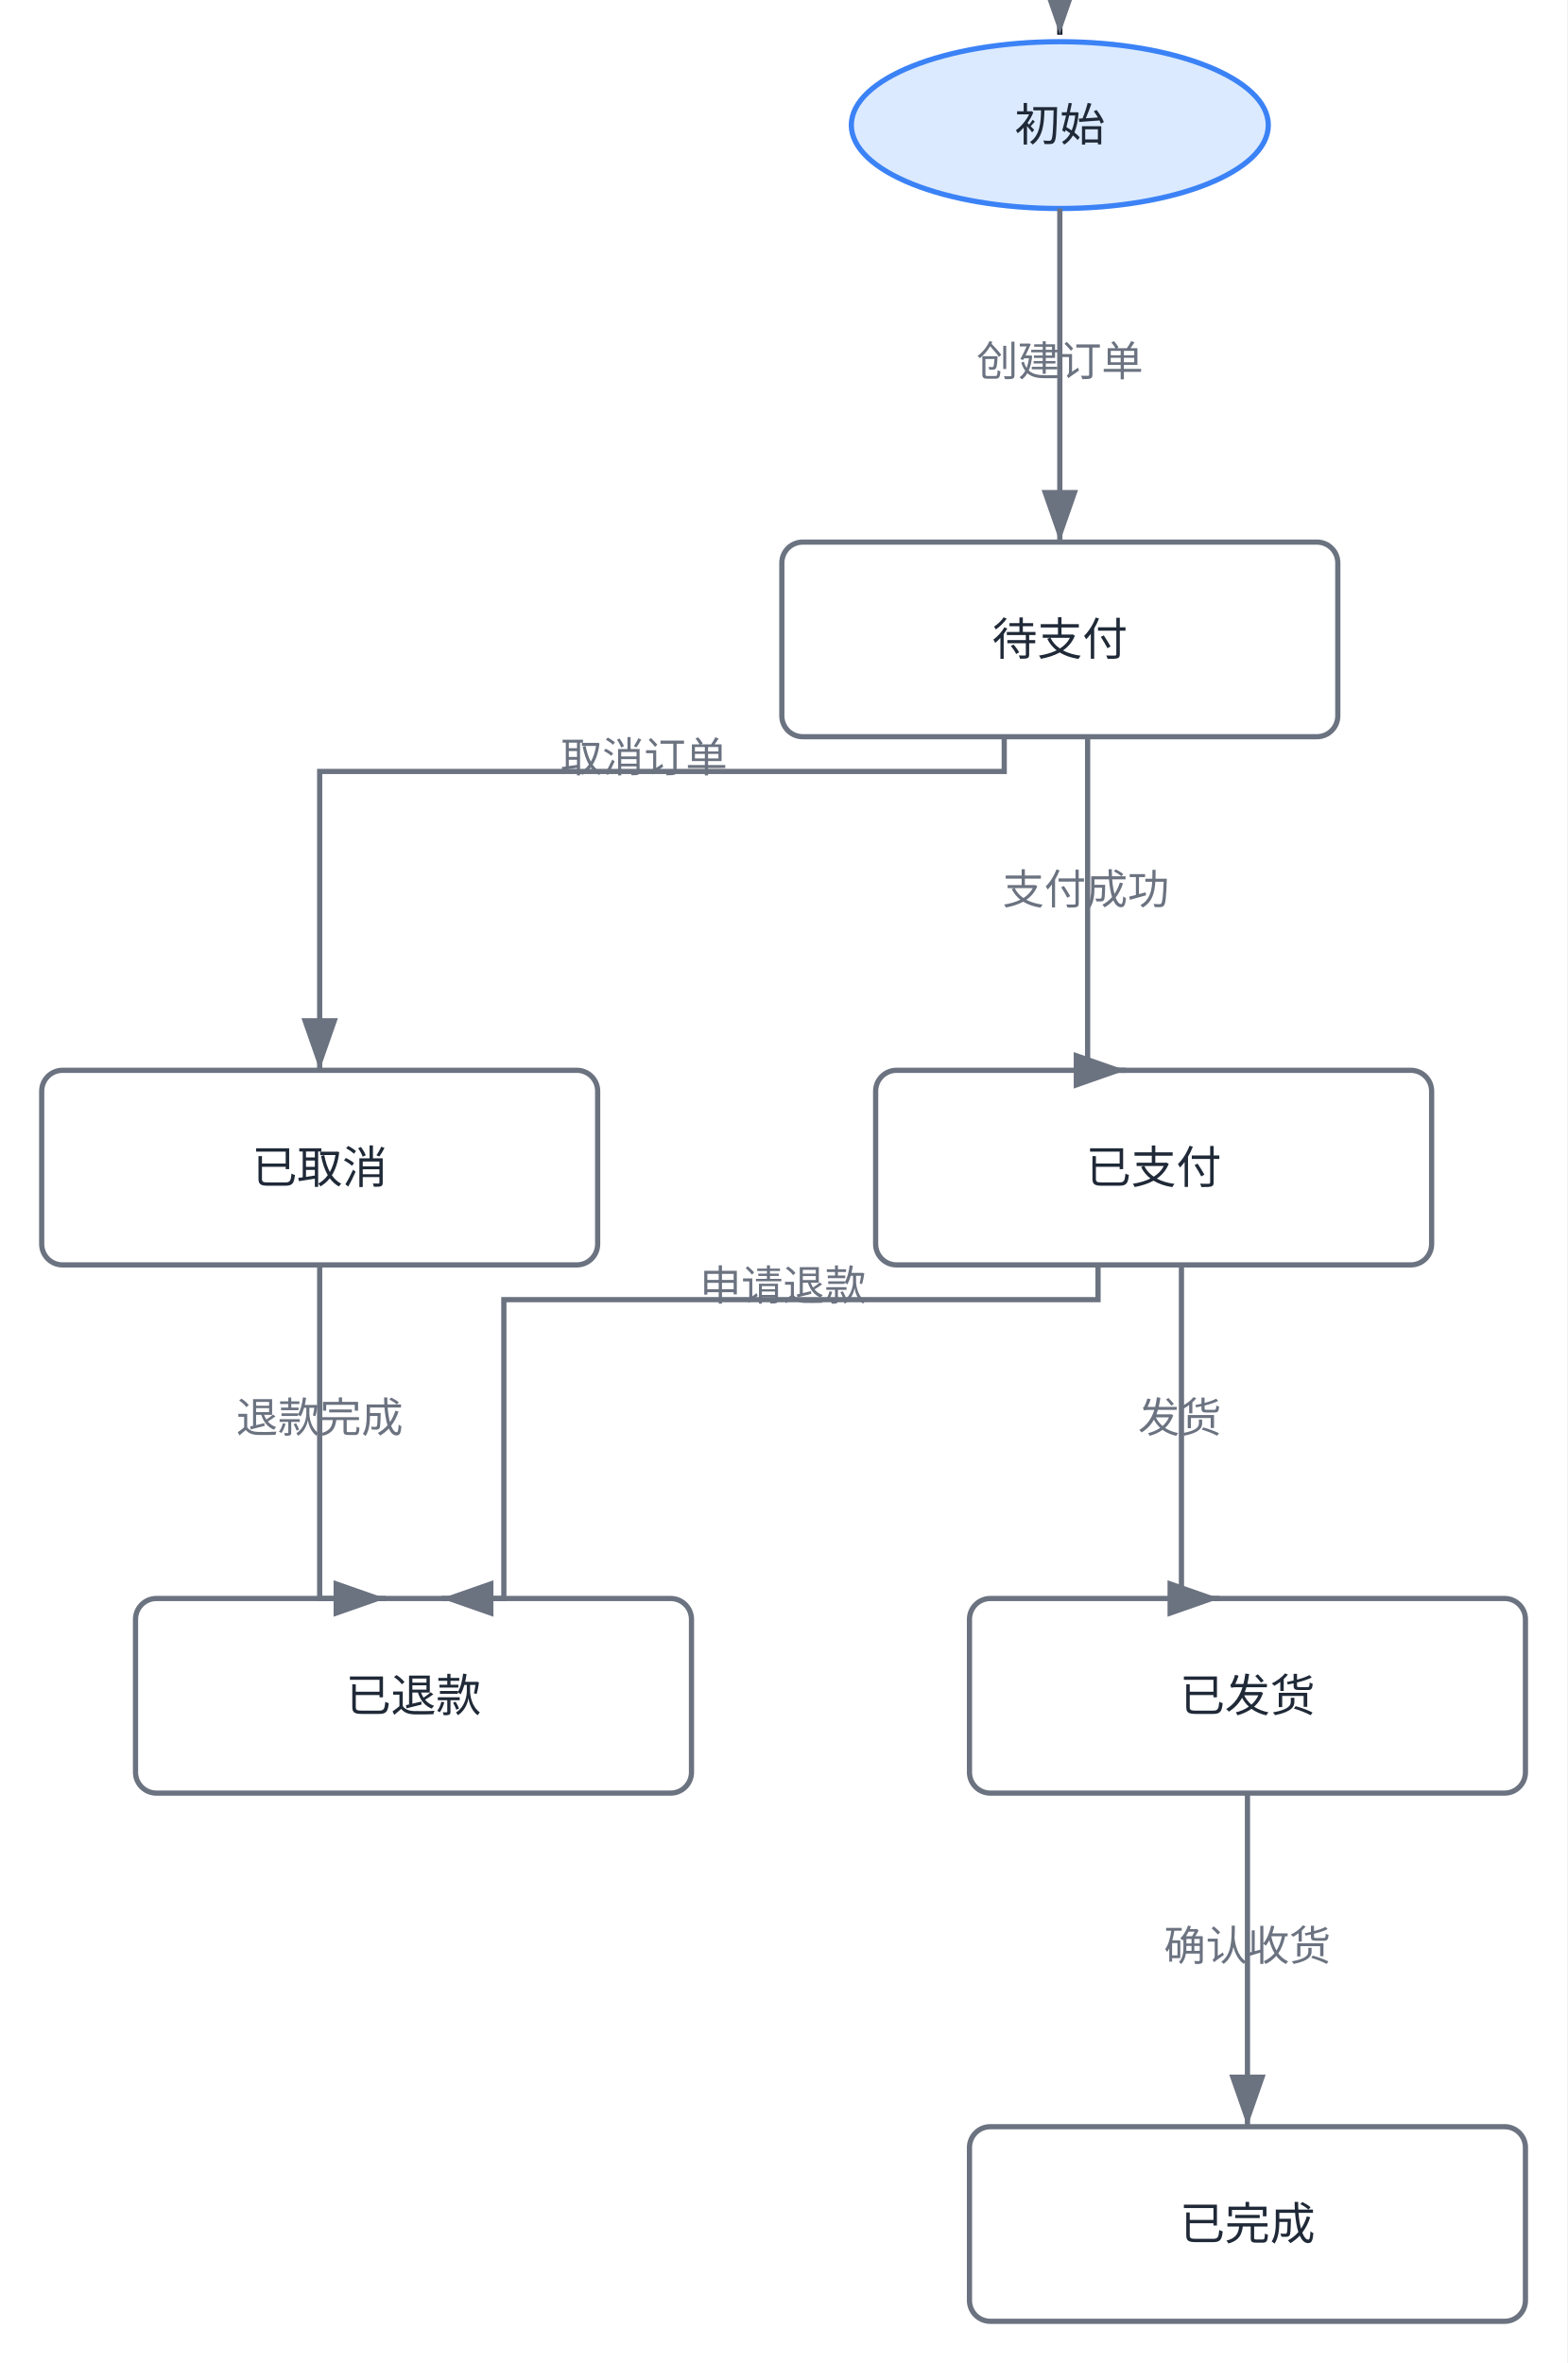
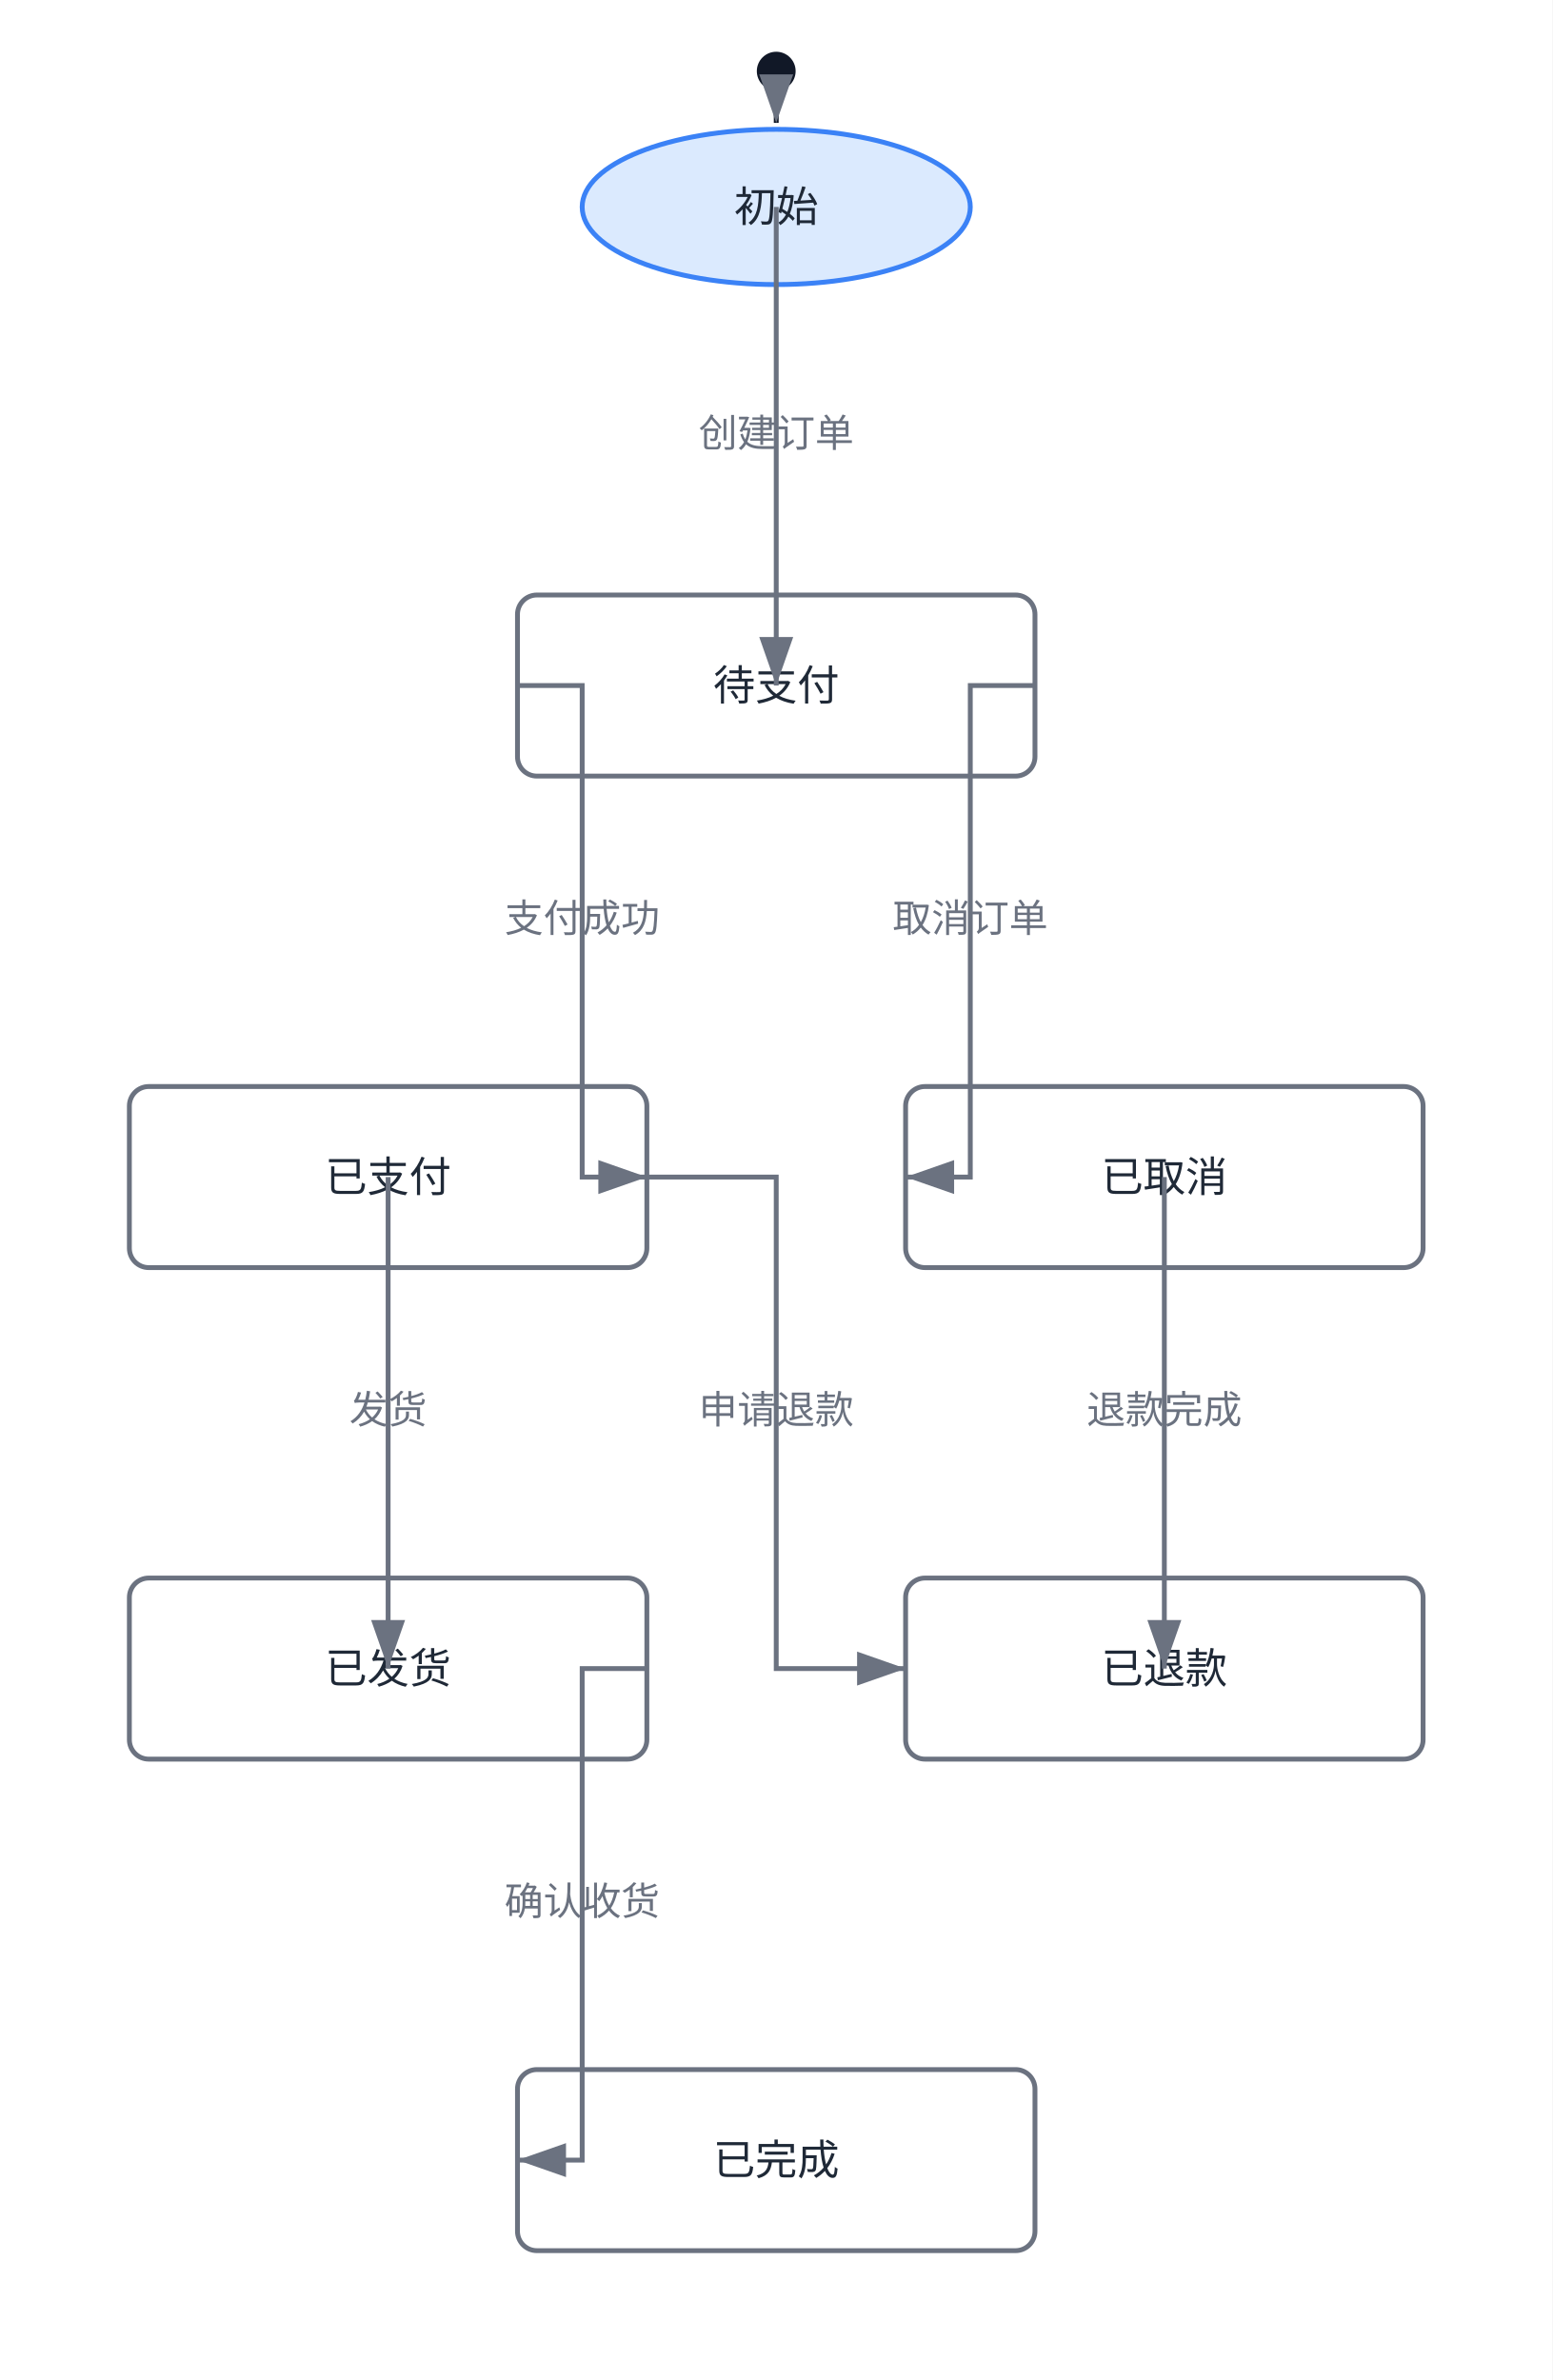
- <svg xmlns="http://www.w3.org/2000/svg" width="451" height="680" viewBox="0 0 451 680">
+ <svg xmlns="http://www.w3.org/2000/svg" width="480" height="736" viewBox="0 0 480 736">
  <defs>
    <marker id="arrowhead" markerWidth="10" markerHeight="7" refX="10" refY="3.5" orient="auto">
      <polygon points="0 0, 10 3.5, 0 7" fill="#6b7280" />
    </marker>
    <marker id="arrowhead-purple" markerWidth="10" markerHeight="7" refX="10" refY="3.5" orient="auto">
      <polygon points="0 0, 10 3.5, 0 7" fill="#7c3aed" />
    </marker>
  </defs>
  <style>.lgdl-anchors,.lgdl-edge-anchors{opacity:0;pointer-events:none;transition:opacity .12s ease}.lgdl-node:hover + .lgdl-anchors,.lgdl-class:hover + .lgdl-anchors,.lgdl-group:hover + .lgdl-anchors,.lgdl-lane:hover + .lgdl-anchors{opacity:1}.lgdl-edge:hover + .lgdl-edge-anchors,.lgdl-aggregate-edge:hover + .lgdl-edge-anchors{opacity:1}.lgdl-node.lgdl-hovered + .lgdl-anchors,.lgdl-class.lgdl-hovered + .lgdl-anchors,.lgdl-group.lgdl-hovered + .lgdl-anchors,.lgdl-lane.lgdl-hovered + .lgdl-anchors{opacity:1}.lgdl-edge.lgdl-hovered + .lgdl-edge-anchors,.lgdl-aggregate-edge.lgdl-hovered + .lgdl-edge-anchors{opacity:1}.lgdl-hovered{filter:drop-shadow(0 0 3px rgba(79,70,229,.65))}</style>
-   <rect x="0" y="0" width="451" height="680" fill="#ffffff" />
+   <rect x="0" y="0" width="480" height="736" fill="#ffffff" />
  <g class="lgdl-initial" data-lgdl-loc="nodes[0]">
-     <circle cx="305" cy="-6" r="6" fill="#111827" />
-     <line x1="305" y1="0" x2="305" y2="10" stroke="#111827" stroke-width="1.5" marker-end="url(#arrowhead)" />
+     <circle cx="240" cy="22" r="6" fill="#111827" />
+     <line x1="240" y1="28" x2="240" y2="38" stroke="#111827" stroke-width="1.5" marker-end="url(#arrowhead)" />
  </g>
  <g class="lgdl-node" data-lgdl-loc="nodes[0]">
-     <rect x="245" y="12" width="120" height="48" rx="60" ry="60" fill="#dbeafe" stroke="#3b82f6" stroke-width="1.5" />
-     <text x="305" y="36" font-family="'Segoe UI', 'PingFang SC', 'Microsoft YaHei', sans-serif" font-size="13" fill="#1f2937" text-anchor="middle" dominant-baseline="middle">初始</text>
-   </g>
-   <g class="lgdl-anchors">
-     <circle cx="365.0" cy="36.0" r="3" fill="#3b82f6" />
-     <circle cx="354.8" cy="49.4" r="3" fill="#3b82f6" />
-     <circle cx="339.2" cy="55.7" r="3" fill="#3b82f6" />
-     <circle cx="327.3" cy="58.3" r="3" fill="#3b82f6" />
-     <circle cx="318.5" cy="59.4" r="3" fill="#3b82f6" />
-     <circle cx="311.4" cy="59.9" r="3" fill="#3b82f6" />
-     <circle cx="305.0" cy="60.0" r="3" fill="#3b82f6" />
-     <circle cx="298.6" cy="59.9" r="3" fill="#3b82f6" />
-     <circle cx="291.5" cy="59.4" r="3" fill="#3b82f6" />
-     <circle cx="282.7" cy="58.3" r="3" fill="#3b82f6" />
-     <circle cx="270.8" cy="55.7" r="3" fill="#3b82f6" />
-     <circle cx="255.2" cy="49.4" r="3" fill="#3b82f6" />
-     <circle cx="245.0" cy="36.0" r="3" fill="#3b82f6" />
-     <circle cx="255.2" cy="22.6" r="3" fill="#3b82f6" />
-     <circle cx="270.8" cy="16.3" r="3" fill="#3b82f6" />
-     <circle cx="282.7" cy="13.7" r="3" fill="#3b82f6" />
-     <circle cx="291.5" cy="12.6" r="3" fill="#3b82f6" />
-     <circle cx="298.6" cy="12.1" r="3" fill="#3b82f6" />
-     <circle cx="305.0" cy="12.0" r="3" fill="#3b82f6" />
-     <circle cx="311.4" cy="12.1" r="3" fill="#3b82f6" />
-     <circle cx="318.5" cy="12.6" r="3" fill="#3b82f6" />
-     <circle cx="327.3" cy="13.7" r="3" fill="#3b82f6" />
-     <circle cx="339.2" cy="16.3" r="3" fill="#3b82f6" />
-     <circle cx="354.8" cy="22.6" r="3" fill="#3b82f6" />
+     <rect x="180" y="40" width="120" height="48" rx="60" ry="60" fill="#dbeafe" stroke="#3b82f6" stroke-width="1.5" />
+     <text x="240" y="64" font-family="'Segoe UI', 'PingFang SC', 'Microsoft YaHei', sans-serif" font-size="13" fill="#1f2937" text-anchor="middle" dominant-baseline="middle">初始</text>
+   </g>
+   <g class="lgdl-anchors">
+     <circle cx="300.0" cy="64.0" r="3" fill="#3b82f6" />
+     <circle cx="289.8" cy="77.4" r="3" fill="#3b82f6" />
+     <circle cx="274.2" cy="83.7" r="3" fill="#3b82f6" />
+     <circle cx="262.3" cy="86.3" r="3" fill="#3b82f6" />
+     <circle cx="253.5" cy="87.4" r="3" fill="#3b82f6" />
+     <circle cx="246.4" cy="87.9" r="3" fill="#3b82f6" />
+     <circle cx="240.0" cy="88.0" r="3" fill="#3b82f6" />
+     <circle cx="233.6" cy="87.9" r="3" fill="#3b82f6" />
+     <circle cx="226.5" cy="87.4" r="3" fill="#3b82f6" />
+     <circle cx="217.7" cy="86.3" r="3" fill="#3b82f6" />
+     <circle cx="205.8" cy="83.7" r="3" fill="#3b82f6" />
+     <circle cx="190.2" cy="77.4" r="3" fill="#3b82f6" />
+     <circle cx="180.0" cy="64.0" r="3" fill="#3b82f6" />
+     <circle cx="190.2" cy="50.6" r="3" fill="#3b82f6" />
+     <circle cx="205.8" cy="44.3" r="3" fill="#3b82f6" />
+     <circle cx="217.7" cy="41.7" r="3" fill="#3b82f6" />
+     <circle cx="226.5" cy="40.6" r="3" fill="#3b82f6" />
+     <circle cx="233.6" cy="40.1" r="3" fill="#3b82f6" />
+     <circle cx="240.0" cy="40.0" r="3" fill="#3b82f6" />
+     <circle cx="246.4" cy="40.1" r="3" fill="#3b82f6" />
+     <circle cx="253.5" cy="40.6" r="3" fill="#3b82f6" />
+     <circle cx="262.3" cy="41.7" r="3" fill="#3b82f6" />
+     <circle cx="274.2" cy="44.3" r="3" fill="#3b82f6" />
+     <circle cx="289.8" cy="50.6" r="3" fill="#3b82f6" />
  </g>
  <g class="lgdl-node" data-lgdl-loc="nodes[1]">
-     <rect x="225" y="156" width="160" height="56" rx="6" ry="6" fill="#ffffff" stroke="#6b7280" stroke-width="1.5" />
-     <text x="305" y="184" font-family="'Segoe UI', 'PingFang SC', 'Microsoft YaHei', sans-serif" font-size="13" fill="#1f2937" text-anchor="middle" dominant-baseline="middle">待支付</text>
-   </g>
-   <g class="lgdl-anchors">
-     <circle cx="385.0" cy="184.0" r="3" fill="#6b7280" />
-     <circle cx="385.0" cy="205.4" r="3" fill="#6b7280" />
-     <circle cx="353.5" cy="212.0" r="3" fill="#6b7280" />
-     <circle cx="333.0" cy="212.0" r="3" fill="#6b7280" />
-     <circle cx="321.2" cy="212.0" r="3" fill="#6b7280" />
-     <circle cx="312.5" cy="212.0" r="3" fill="#6b7280" />
-     <circle cx="305.0" cy="212.0" r="3" fill="#6b7280" />
-     <circle cx="297.5" cy="212.0" r="3" fill="#6b7280" />
-     <circle cx="288.8" cy="212.0" r="3" fill="#6b7280" />
-     <circle cx="277.0" cy="212.0" r="3" fill="#6b7280" />
-     <circle cx="256.5" cy="212.0" r="3" fill="#6b7280" />
-     <circle cx="225.0" cy="205.4" r="3" fill="#6b7280" />
-     <circle cx="225.0" cy="184.0" r="3" fill="#6b7280" />
-     <circle cx="225.0" cy="162.6" r="3" fill="#6b7280" />
-     <circle cx="256.5" cy="156.0" r="3" fill="#6b7280" />
-     <circle cx="277.0" cy="156.0" r="3" fill="#6b7280" />
-     <circle cx="288.8" cy="156.0" r="3" fill="#6b7280" />
-     <circle cx="297.5" cy="156.0" r="3" fill="#6b7280" />
-     <circle cx="305.0" cy="156.0" r="3" fill="#6b7280" />
-     <circle cx="312.5" cy="156.0" r="3" fill="#6b7280" />
-     <circle cx="321.2" cy="156.0" r="3" fill="#6b7280" />
-     <circle cx="333.0" cy="156.0" r="3" fill="#6b7280" />
-     <circle cx="353.5" cy="156.0" r="3" fill="#6b7280" />
-     <circle cx="385.0" cy="162.6" r="3" fill="#6b7280" />
+     <rect x="160" y="184" width="160" height="56" rx="6" ry="6" fill="#ffffff" stroke="#6b7280" stroke-width="1.5" />
+     <text x="240" y="212" font-family="'Segoe UI', 'PingFang SC', 'Microsoft YaHei', sans-serif" font-size="13" fill="#1f2937" text-anchor="middle" dominant-baseline="middle">待支付</text>
+   </g>
+   <g class="lgdl-anchors">
+     <circle cx="320.0" cy="212.0" r="3" fill="#6b7280" />
+     <circle cx="320.0" cy="233.4" r="3" fill="#6b7280" />
+     <circle cx="288.5" cy="240.0" r="3" fill="#6b7280" />
+     <circle cx="268.0" cy="240.0" r="3" fill="#6b7280" />
+     <circle cx="256.2" cy="240.0" r="3" fill="#6b7280" />
+     <circle cx="247.5" cy="240.0" r="3" fill="#6b7280" />
+     <circle cx="240.0" cy="240.0" r="3" fill="#6b7280" />
+     <circle cx="232.5" cy="240.0" r="3" fill="#6b7280" />
+     <circle cx="223.8" cy="240.0" r="3" fill="#6b7280" />
+     <circle cx="212.0" cy="240.0" r="3" fill="#6b7280" />
+     <circle cx="191.5" cy="240.0" r="3" fill="#6b7280" />
+     <circle cx="160.0" cy="233.4" r="3" fill="#6b7280" />
+     <circle cx="160.0" cy="212.0" r="3" fill="#6b7280" />
+     <circle cx="160.0" cy="190.6" r="3" fill="#6b7280" />
+     <circle cx="191.5" cy="184.0" r="3" fill="#6b7280" />
+     <circle cx="212.0" cy="184.0" r="3" fill="#6b7280" />
+     <circle cx="223.8" cy="184.0" r="3" fill="#6b7280" />
+     <circle cx="232.5" cy="184.0" r="3" fill="#6b7280" />
+     <circle cx="240.0" cy="184.0" r="3" fill="#6b7280" />
+     <circle cx="247.5" cy="184.0" r="3" fill="#6b7280" />
+     <circle cx="256.2" cy="184.0" r="3" fill="#6b7280" />
+     <circle cx="268.0" cy="184.0" r="3" fill="#6b7280" />
+     <circle cx="288.5" cy="184.0" r="3" fill="#6b7280" />
+     <circle cx="320.0" cy="190.6" r="3" fill="#6b7280" />
  </g>
  <g class="lgdl-node" data-lgdl-loc="nodes[2]">
-     <rect x="252" y="308" width="160" height="56" rx="6" ry="6" fill="#ffffff" stroke="#6b7280" stroke-width="1.5" />
-     <text x="332" y="336" font-family="'Segoe UI', 'PingFang SC', 'Microsoft YaHei', sans-serif" font-size="13" fill="#1f2937" text-anchor="middle" dominant-baseline="middle">已支付</text>
-   </g>
-   <g class="lgdl-anchors">
-     <circle cx="412.0" cy="336.0" r="3" fill="#6b7280" />
-     <circle cx="412.0" cy="357.4" r="3" fill="#6b7280" />
-     <circle cx="380.5" cy="364.0" r="3" fill="#6b7280" />
-     <circle cx="360.0" cy="364.0" r="3" fill="#6b7280" />
-     <circle cx="348.2" cy="364.0" r="3" fill="#6b7280" />
-     <circle cx="339.5" cy="364.0" r="3" fill="#6b7280" />
-     <circle cx="332.0" cy="364.0" r="3" fill="#6b7280" />
-     <circle cx="324.5" cy="364.0" r="3" fill="#6b7280" />
-     <circle cx="315.8" cy="364.0" r="3" fill="#6b7280" />
-     <circle cx="304.0" cy="364.0" r="3" fill="#6b7280" />
-     <circle cx="283.5" cy="364.0" r="3" fill="#6b7280" />
-     <circle cx="252.0" cy="357.4" r="3" fill="#6b7280" />
-     <circle cx="252.0" cy="336.0" r="3" fill="#6b7280" />
-     <circle cx="252.0" cy="314.6" r="3" fill="#6b7280" />
-     <circle cx="283.5" cy="308.0" r="3" fill="#6b7280" />
-     <circle cx="304.0" cy="308.0" r="3" fill="#6b7280" />
-     <circle cx="315.8" cy="308.0" r="3" fill="#6b7280" />
-     <circle cx="324.5" cy="308.0" r="3" fill="#6b7280" />
-     <circle cx="332.0" cy="308.0" r="3" fill="#6b7280" />
-     <circle cx="339.5" cy="308.0" r="3" fill="#6b7280" />
-     <circle cx="348.2" cy="308.0" r="3" fill="#6b7280" />
-     <circle cx="360.0" cy="308.0" r="3" fill="#6b7280" />
-     <circle cx="380.5" cy="308.0" r="3" fill="#6b7280" />
-     <circle cx="412.0" cy="314.6" r="3" fill="#6b7280" />
+     <rect x="40" y="336" width="160" height="56" rx="6" ry="6" fill="#ffffff" stroke="#6b7280" stroke-width="1.5" />
+     <text x="120" y="364" font-family="'Segoe UI', 'PingFang SC', 'Microsoft YaHei', sans-serif" font-size="13" fill="#1f2937" text-anchor="middle" dominant-baseline="middle">已支付</text>
+   </g>
+   <g class="lgdl-anchors">
+     <circle cx="200.0" cy="364.0" r="3" fill="#6b7280" />
+     <circle cx="200.0" cy="385.4" r="3" fill="#6b7280" />
+     <circle cx="168.5" cy="392.0" r="3" fill="#6b7280" />
+     <circle cx="148.0" cy="392.0" r="3" fill="#6b7280" />
+     <circle cx="136.2" cy="392.0" r="3" fill="#6b7280" />
+     <circle cx="127.5" cy="392.0" r="3" fill="#6b7280" />
+     <circle cx="120.0" cy="392.0" r="3" fill="#6b7280" />
+     <circle cx="112.5" cy="392.0" r="3" fill="#6b7280" />
+     <circle cx="103.8" cy="392.0" r="3" fill="#6b7280" />
+     <circle cx="92.0" cy="392.0" r="3" fill="#6b7280" />
+     <circle cx="71.5" cy="392.0" r="3" fill="#6b7280" />
+     <circle cx="40.0" cy="385.4" r="3" fill="#6b7280" />
+     <circle cx="40.0" cy="364.0" r="3" fill="#6b7280" />
+     <circle cx="40.0" cy="342.6" r="3" fill="#6b7280" />
+     <circle cx="71.5" cy="336.0" r="3" fill="#6b7280" />
+     <circle cx="92.0" cy="336.0" r="3" fill="#6b7280" />
+     <circle cx="103.8" cy="336.0" r="3" fill="#6b7280" />
+     <circle cx="112.5" cy="336.0" r="3" fill="#6b7280" />
+     <circle cx="120.0" cy="336.0" r="3" fill="#6b7280" />
+     <circle cx="127.5" cy="336.0" r="3" fill="#6b7280" />
+     <circle cx="136.2" cy="336.0" r="3" fill="#6b7280" />
+     <circle cx="148.0" cy="336.0" r="3" fill="#6b7280" />
+     <circle cx="168.5" cy="336.0" r="3" fill="#6b7280" />
+     <circle cx="200.0" cy="342.6" r="3" fill="#6b7280" />
  </g>
  <g class="lgdl-node" data-lgdl-loc="nodes[3]">
-     <rect x="279" y="460" width="160" height="56" rx="6" ry="6" fill="#ffffff" stroke="#6b7280" stroke-width="1.5" />
-     <text x="359" y="488" font-family="'Segoe UI', 'PingFang SC', 'Microsoft YaHei', sans-serif" font-size="13" fill="#1f2937" text-anchor="middle" dominant-baseline="middle">已发货</text>
-   </g>
-   <g class="lgdl-anchors">
-     <circle cx="439.0" cy="488.0" r="3" fill="#6b7280" />
-     <circle cx="439.0" cy="509.4" r="3" fill="#6b7280" />
-     <circle cx="407.5" cy="516.0" r="3" fill="#6b7280" />
-     <circle cx="387.0" cy="516.0" r="3" fill="#6b7280" />
-     <circle cx="375.2" cy="516.0" r="3" fill="#6b7280" />
-     <circle cx="366.5" cy="516.0" r="3" fill="#6b7280" />
-     <circle cx="359.0" cy="516.0" r="3" fill="#6b7280" />
-     <circle cx="351.5" cy="516.0" r="3" fill="#6b7280" />
-     <circle cx="342.8" cy="516.0" r="3" fill="#6b7280" />
-     <circle cx="331.0" cy="516.0" r="3" fill="#6b7280" />
-     <circle cx="310.5" cy="516.0" r="3" fill="#6b7280" />
-     <circle cx="279.0" cy="509.4" r="3" fill="#6b7280" />
-     <circle cx="279.0" cy="488.0" r="3" fill="#6b7280" />
-     <circle cx="279.0" cy="466.6" r="3" fill="#6b7280" />
-     <circle cx="310.5" cy="460.0" r="3" fill="#6b7280" />
-     <circle cx="331.0" cy="460.0" r="3" fill="#6b7280" />
-     <circle cx="342.8" cy="460.0" r="3" fill="#6b7280" />
-     <circle cx="351.5" cy="460.0" r="3" fill="#6b7280" />
-     <circle cx="359.0" cy="460.0" r="3" fill="#6b7280" />
-     <circle cx="366.5" cy="460.0" r="3" fill="#6b7280" />
-     <circle cx="375.2" cy="460.0" r="3" fill="#6b7280" />
-     <circle cx="387.0" cy="460.0" r="3" fill="#6b7280" />
-     <circle cx="407.5" cy="460.0" r="3" fill="#6b7280" />
-     <circle cx="439.0" cy="466.6" r="3" fill="#6b7280" />
+     <rect x="40" y="488" width="160" height="56" rx="6" ry="6" fill="#ffffff" stroke="#6b7280" stroke-width="1.5" />
+     <text x="120" y="516" font-family="'Segoe UI', 'PingFang SC', 'Microsoft YaHei', sans-serif" font-size="13" fill="#1f2937" text-anchor="middle" dominant-baseline="middle">已发货</text>
+   </g>
+   <g class="lgdl-anchors">
+     <circle cx="200.0" cy="516.0" r="3" fill="#6b7280" />
+     <circle cx="200.0" cy="537.4" r="3" fill="#6b7280" />
+     <circle cx="168.5" cy="544.0" r="3" fill="#6b7280" />
+     <circle cx="148.0" cy="544.0" r="3" fill="#6b7280" />
+     <circle cx="136.2" cy="544.0" r="3" fill="#6b7280" />
+     <circle cx="127.5" cy="544.0" r="3" fill="#6b7280" />
+     <circle cx="120.0" cy="544.0" r="3" fill="#6b7280" />
+     <circle cx="112.5" cy="544.0" r="3" fill="#6b7280" />
+     <circle cx="103.8" cy="544.0" r="3" fill="#6b7280" />
+     <circle cx="92.0" cy="544.0" r="3" fill="#6b7280" />
+     <circle cx="71.5" cy="544.0" r="3" fill="#6b7280" />
+     <circle cx="40.0" cy="537.4" r="3" fill="#6b7280" />
+     <circle cx="40.0" cy="516.0" r="3" fill="#6b7280" />
+     <circle cx="40.0" cy="494.6" r="3" fill="#6b7280" />
+     <circle cx="71.5" cy="488.0" r="3" fill="#6b7280" />
+     <circle cx="92.0" cy="488.0" r="3" fill="#6b7280" />
+     <circle cx="103.8" cy="488.0" r="3" fill="#6b7280" />
+     <circle cx="112.5" cy="488.0" r="3" fill="#6b7280" />
+     <circle cx="120.0" cy="488.0" r="3" fill="#6b7280" />
+     <circle cx="127.5" cy="488.0" r="3" fill="#6b7280" />
+     <circle cx="136.2" cy="488.0" r="3" fill="#6b7280" />
+     <circle cx="148.0" cy="488.0" r="3" fill="#6b7280" />
+     <circle cx="168.5" cy="488.0" r="3" fill="#6b7280" />
+     <circle cx="200.0" cy="494.6" r="3" fill="#6b7280" />
  </g>
  <g class="lgdl-node" data-lgdl-loc="nodes[4]">
-     <rect x="279" y="612" width="160" height="56" rx="6" ry="6" fill="#ffffff" stroke="#6b7280" stroke-width="1.5" />
-     <text x="359" y="640" font-family="'Segoe UI', 'PingFang SC', 'Microsoft YaHei', sans-serif" font-size="13" fill="#1f2937" text-anchor="middle" dominant-baseline="middle">已完成</text>
-   </g>
-   <g class="lgdl-anchors">
-     <circle cx="439.0" cy="640.0" r="3" fill="#6b7280" />
-     <circle cx="439.0" cy="661.4" r="3" fill="#6b7280" />
-     <circle cx="407.5" cy="668.0" r="3" fill="#6b7280" />
-     <circle cx="387.0" cy="668.0" r="3" fill="#6b7280" />
-     <circle cx="375.2" cy="668.0" r="3" fill="#6b7280" />
-     <circle cx="366.5" cy="668.0" r="3" fill="#6b7280" />
-     <circle cx="359.0" cy="668.0" r="3" fill="#6b7280" />
-     <circle cx="351.5" cy="668.0" r="3" fill="#6b7280" />
-     <circle cx="342.8" cy="668.0" r="3" fill="#6b7280" />
-     <circle cx="331.0" cy="668.0" r="3" fill="#6b7280" />
-     <circle cx="310.5" cy="668.0" r="3" fill="#6b7280" />
-     <circle cx="279.0" cy="661.4" r="3" fill="#6b7280" />
-     <circle cx="279.0" cy="640.0" r="3" fill="#6b7280" />
-     <circle cx="279.0" cy="618.6" r="3" fill="#6b7280" />
-     <circle cx="310.5" cy="612.0" r="3" fill="#6b7280" />
-     <circle cx="331.0" cy="612.0" r="3" fill="#6b7280" />
-     <circle cx="342.8" cy="612.0" r="3" fill="#6b7280" />
-     <circle cx="351.5" cy="612.0" r="3" fill="#6b7280" />
-     <circle cx="359.0" cy="612.0" r="3" fill="#6b7280" />
-     <circle cx="366.5" cy="612.0" r="3" fill="#6b7280" />
-     <circle cx="375.2" cy="612.0" r="3" fill="#6b7280" />
-     <circle cx="387.0" cy="612.0" r="3" fill="#6b7280" />
-     <circle cx="407.5" cy="612.0" r="3" fill="#6b7280" />
-     <circle cx="439.0" cy="618.6" r="3" fill="#6b7280" />
+     <rect x="160" y="640" width="160" height="56" rx="6" ry="6" fill="#ffffff" stroke="#6b7280" stroke-width="1.5" />
+     <text x="240" y="668" font-family="'Segoe UI', 'PingFang SC', 'Microsoft YaHei', sans-serif" font-size="13" fill="#1f2937" text-anchor="middle" dominant-baseline="middle">已完成</text>
+   </g>
+   <g class="lgdl-anchors">
+     <circle cx="320.0" cy="668.0" r="3" fill="#6b7280" />
+     <circle cx="320.0" cy="689.4" r="3" fill="#6b7280" />
+     <circle cx="288.5" cy="696.0" r="3" fill="#6b7280" />
+     <circle cx="268.0" cy="696.0" r="3" fill="#6b7280" />
+     <circle cx="256.2" cy="696.0" r="3" fill="#6b7280" />
+     <circle cx="247.5" cy="696.0" r="3" fill="#6b7280" />
+     <circle cx="240.0" cy="696.0" r="3" fill="#6b7280" />
+     <circle cx="232.5" cy="696.0" r="3" fill="#6b7280" />
+     <circle cx="223.8" cy="696.0" r="3" fill="#6b7280" />
+     <circle cx="212.0" cy="696.0" r="3" fill="#6b7280" />
+     <circle cx="191.5" cy="696.0" r="3" fill="#6b7280" />
+     <circle cx="160.0" cy="689.4" r="3" fill="#6b7280" />
+     <circle cx="160.0" cy="668.0" r="3" fill="#6b7280" />
+     <circle cx="160.0" cy="646.6" r="3" fill="#6b7280" />
+     <circle cx="191.5" cy="640.0" r="3" fill="#6b7280" />
+     <circle cx="212.0" cy="640.0" r="3" fill="#6b7280" />
+     <circle cx="223.8" cy="640.0" r="3" fill="#6b7280" />
+     <circle cx="232.5" cy="640.0" r="3" fill="#6b7280" />
+     <circle cx="240.0" cy="640.0" r="3" fill="#6b7280" />
+     <circle cx="247.5" cy="640.0" r="3" fill="#6b7280" />
+     <circle cx="256.2" cy="640.0" r="3" fill="#6b7280" />
+     <circle cx="268.0" cy="640.0" r="3" fill="#6b7280" />
+     <circle cx="288.5" cy="640.0" r="3" fill="#6b7280" />
+     <circle cx="320.0" cy="646.6" r="3" fill="#6b7280" />
  </g>
  <g class="lgdl-node" data-lgdl-loc="nodes[5]">
-     <rect x="12" y="308" width="160" height="56" rx="6" ry="6" fill="#ffffff" stroke="#6b7280" stroke-width="1.5" />
-     <text x="92" y="336" font-family="'Segoe UI', 'PingFang SC', 'Microsoft YaHei', sans-serif" font-size="13" fill="#1f2937" text-anchor="middle" dominant-baseline="middle">已取消</text>
-   </g>
-   <g class="lgdl-anchors">
-     <circle cx="172.0" cy="336.0" r="3" fill="#6b7280" />
-     <circle cx="172.0" cy="357.4" r="3" fill="#6b7280" />
-     <circle cx="140.5" cy="364.0" r="3" fill="#6b7280" />
-     <circle cx="120.0" cy="364.0" r="3" fill="#6b7280" />
-     <circle cx="108.2" cy="364.0" r="3" fill="#6b7280" />
-     <circle cx="99.5" cy="364.0" r="3" fill="#6b7280" />
-     <circle cx="92.0" cy="364.0" r="3" fill="#6b7280" />
-     <circle cx="84.5" cy="364.0" r="3" fill="#6b7280" />
-     <circle cx="75.8" cy="364.0" r="3" fill="#6b7280" />
-     <circle cx="64.0" cy="364.0" r="3" fill="#6b7280" />
-     <circle cx="43.5" cy="364.0" r="3" fill="#6b7280" />
-     <circle cx="12.0" cy="357.4" r="3" fill="#6b7280" />
-     <circle cx="12.0" cy="336.0" r="3" fill="#6b7280" />
-     <circle cx="12.0" cy="314.6" r="3" fill="#6b7280" />
-     <circle cx="43.5" cy="308.0" r="3" fill="#6b7280" />
-     <circle cx="64.0" cy="308.0" r="3" fill="#6b7280" />
-     <circle cx="75.8" cy="308.0" r="3" fill="#6b7280" />
-     <circle cx="84.5" cy="308.0" r="3" fill="#6b7280" />
-     <circle cx="92.0" cy="308.0" r="3" fill="#6b7280" />
-     <circle cx="99.5" cy="308.0" r="3" fill="#6b7280" />
-     <circle cx="108.2" cy="308.0" r="3" fill="#6b7280" />
-     <circle cx="120.0" cy="308.0" r="3" fill="#6b7280" />
-     <circle cx="140.5" cy="308.0" r="3" fill="#6b7280" />
-     <circle cx="172.0" cy="314.6" r="3" fill="#6b7280" />
+     <rect x="280" y="336" width="160" height="56" rx="6" ry="6" fill="#ffffff" stroke="#6b7280" stroke-width="1.5" />
+     <text x="360" y="364" font-family="'Segoe UI', 'PingFang SC', 'Microsoft YaHei', sans-serif" font-size="13" fill="#1f2937" text-anchor="middle" dominant-baseline="middle">已取消</text>
+   </g>
+   <g class="lgdl-anchors">
+     <circle cx="440.0" cy="364.0" r="3" fill="#6b7280" />
+     <circle cx="440.0" cy="385.4" r="3" fill="#6b7280" />
+     <circle cx="408.5" cy="392.0" r="3" fill="#6b7280" />
+     <circle cx="388.0" cy="392.0" r="3" fill="#6b7280" />
+     <circle cx="376.2" cy="392.0" r="3" fill="#6b7280" />
+     <circle cx="367.5" cy="392.0" r="3" fill="#6b7280" />
+     <circle cx="360.0" cy="392.0" r="3" fill="#6b7280" />
+     <circle cx="352.5" cy="392.0" r="3" fill="#6b7280" />
+     <circle cx="343.8" cy="392.0" r="3" fill="#6b7280" />
+     <circle cx="332.0" cy="392.0" r="3" fill="#6b7280" />
+     <circle cx="311.5" cy="392.0" r="3" fill="#6b7280" />
+     <circle cx="280.0" cy="385.4" r="3" fill="#6b7280" />
+     <circle cx="280.0" cy="364.0" r="3" fill="#6b7280" />
+     <circle cx="280.0" cy="342.6" r="3" fill="#6b7280" />
+     <circle cx="311.5" cy="336.0" r="3" fill="#6b7280" />
+     <circle cx="332.0" cy="336.0" r="3" fill="#6b7280" />
+     <circle cx="343.8" cy="336.0" r="3" fill="#6b7280" />
+     <circle cx="352.5" cy="336.0" r="3" fill="#6b7280" />
+     <circle cx="360.0" cy="336.0" r="3" fill="#6b7280" />
+     <circle cx="367.5" cy="336.0" r="3" fill="#6b7280" />
+     <circle cx="376.2" cy="336.0" r="3" fill="#6b7280" />
+     <circle cx="388.0" cy="336.0" r="3" fill="#6b7280" />
+     <circle cx="408.5" cy="336.0" r="3" fill="#6b7280" />
+     <circle cx="440.0" cy="342.6" r="3" fill="#6b7280" />
  </g>
  <g class="lgdl-node" data-lgdl-loc="nodes[6]">
-     <rect x="39" y="460" width="160" height="56" rx="6" ry="6" fill="#ffffff" stroke="#6b7280" stroke-width="1.5" />
-     <text x="119" y="488" font-family="'Segoe UI', 'PingFang SC', 'Microsoft YaHei', sans-serif" font-size="13" fill="#1f2937" text-anchor="middle" dominant-baseline="middle">已退款</text>
-   </g>
-   <g class="lgdl-anchors">
-     <circle cx="199.0" cy="488.0" r="3" fill="#6b7280" />
-     <circle cx="199.0" cy="509.4" r="3" fill="#6b7280" />
-     <circle cx="167.5" cy="516.0" r="3" fill="#6b7280" />
-     <circle cx="147.0" cy="516.0" r="3" fill="#6b7280" />
-     <circle cx="135.2" cy="516.0" r="3" fill="#6b7280" />
-     <circle cx="126.5" cy="516.0" r="3" fill="#6b7280" />
-     <circle cx="119.0" cy="516.0" r="3" fill="#6b7280" />
-     <circle cx="111.5" cy="516.0" r="3" fill="#6b7280" />
-     <circle cx="102.8" cy="516.0" r="3" fill="#6b7280" />
-     <circle cx="91.0" cy="516.0" r="3" fill="#6b7280" />
-     <circle cx="70.5" cy="516.0" r="3" fill="#6b7280" />
-     <circle cx="39.0" cy="509.4" r="3" fill="#6b7280" />
-     <circle cx="39.0" cy="488.0" r="3" fill="#6b7280" />
-     <circle cx="39.0" cy="466.6" r="3" fill="#6b7280" />
-     <circle cx="70.5" cy="460.0" r="3" fill="#6b7280" />
-     <circle cx="91.0" cy="460.0" r="3" fill="#6b7280" />
-     <circle cx="102.8" cy="460.0" r="3" fill="#6b7280" />
-     <circle cx="111.5" cy="460.0" r="3" fill="#6b7280" />
-     <circle cx="119.0" cy="460.0" r="3" fill="#6b7280" />
-     <circle cx="126.5" cy="460.0" r="3" fill="#6b7280" />
-     <circle cx="135.2" cy="460.0" r="3" fill="#6b7280" />
-     <circle cx="147.0" cy="460.0" r="3" fill="#6b7280" />
-     <circle cx="167.5" cy="460.0" r="3" fill="#6b7280" />
-     <circle cx="199.0" cy="466.6" r="3" fill="#6b7280" />
+     <rect x="280" y="488" width="160" height="56" rx="6" ry="6" fill="#ffffff" stroke="#6b7280" stroke-width="1.5" />
+     <text x="360" y="516" font-family="'Segoe UI', 'PingFang SC', 'Microsoft YaHei', sans-serif" font-size="13" fill="#1f2937" text-anchor="middle" dominant-baseline="middle">已退款</text>
+   </g>
+   <g class="lgdl-anchors">
+     <circle cx="440.0" cy="516.0" r="3" fill="#6b7280" />
+     <circle cx="440.0" cy="537.4" r="3" fill="#6b7280" />
+     <circle cx="408.5" cy="544.0" r="3" fill="#6b7280" />
+     <circle cx="388.0" cy="544.0" r="3" fill="#6b7280" />
+     <circle cx="376.2" cy="544.0" r="3" fill="#6b7280" />
+     <circle cx="367.5" cy="544.0" r="3" fill="#6b7280" />
+     <circle cx="360.0" cy="544.0" r="3" fill="#6b7280" />
+     <circle cx="352.5" cy="544.0" r="3" fill="#6b7280" />
+     <circle cx="343.8" cy="544.0" r="3" fill="#6b7280" />
+     <circle cx="332.0" cy="544.0" r="3" fill="#6b7280" />
+     <circle cx="311.5" cy="544.0" r="3" fill="#6b7280" />
+     <circle cx="280.0" cy="537.4" r="3" fill="#6b7280" />
+     <circle cx="280.0" cy="516.0" r="3" fill="#6b7280" />
+     <circle cx="280.0" cy="494.6" r="3" fill="#6b7280" />
+     <circle cx="311.5" cy="488.0" r="3" fill="#6b7280" />
+     <circle cx="332.0" cy="488.0" r="3" fill="#6b7280" />
+     <circle cx="343.8" cy="488.0" r="3" fill="#6b7280" />
+     <circle cx="352.5" cy="488.0" r="3" fill="#6b7280" />
+     <circle cx="360.0" cy="488.0" r="3" fill="#6b7280" />
+     <circle cx="367.5" cy="488.0" r="3" fill="#6b7280" />
+     <circle cx="376.2" cy="488.0" r="3" fill="#6b7280" />
+     <circle cx="388.0" cy="488.0" r="3" fill="#6b7280" />
+     <circle cx="408.5" cy="488.0" r="3" fill="#6b7280" />
+     <circle cx="440.0" cy="494.6" r="3" fill="#6b7280" />
  </g>
  <g class="lgdl-edge" data-lgdl-loc="edges[0]">
-     <path d="M 313,212 L 313,308 L 324,308" fill="none" stroke="#6b7280" stroke-width="1.5" marker-end="url(#arrowhead)" />
-     <text x="312.503" y="256" font-family="'Segoe UI', 'PingFang SC', 'Microsoft YaHei', sans-serif" font-size="12" fill="#6b7280" text-anchor="middle" dominant-baseline="middle">支付成功</text>
-   </g>
-   <g class="lgdl-edge-anchors">
-     <circle cx="312.5" cy="212.0" r="3.5" fill="#6b7280" />
-     <circle cx="324.5" cy="308.0" r="3.5" fill="#6b7280" />
+     <path d="M 160,212 L 180,212 L 180,364 L 200,364" fill="none" stroke="#6b7280" stroke-width="1.5" marker-end="url(#arrowhead)" />
+     <text x="180" y="284" font-family="'Segoe UI', 'PingFang SC', 'Microsoft YaHei', sans-serif" font-size="12" fill="#6b7280" text-anchor="middle" dominant-baseline="middle">支付成功</text>
+   </g>
+   <g class="lgdl-edge-anchors">
+     <circle cx="160.0" cy="212.0" r="3.5" fill="#6b7280" />
+     <circle cx="200.0" cy="364.0" r="3.5" fill="#6b7280" />
  </g>
  <g class="lgdl-edge" data-lgdl-loc="edges[1]">
-     <path d="M 340,364 L 340,460 L 351,460" fill="none" stroke="#6b7280" stroke-width="1.5" marker-end="url(#arrowhead)" />
-     <text x="339.503" y="408" font-family="'Segoe UI', 'PingFang SC', 'Microsoft YaHei', sans-serif" font-size="12" fill="#6b7280" text-anchor="middle" dominant-baseline="middle">发货</text>
-   </g>
-   <g class="lgdl-edge-anchors">
-     <circle cx="339.5" cy="364.0" r="3.5" fill="#6b7280" />
-     <circle cx="351.5" cy="460.0" r="3.5" fill="#6b7280" />
+     <path d="M 120,364 L 120,364 L 120,516 L 120,516" fill="none" stroke="#6b7280" stroke-width="1.5" marker-end="url(#arrowhead)" />
+     <text x="120" y="436" font-family="'Segoe UI', 'PingFang SC', 'Microsoft YaHei', sans-serif" font-size="12" fill="#6b7280" text-anchor="middle" dominant-baseline="middle">发货</text>
+   </g>
+   <g class="lgdl-edge-anchors">
+     <circle cx="120.0" cy="364.0" r="3.5" fill="#6b7280" />
+     <circle cx="120.0" cy="516.0" r="3.5" fill="#6b7280" />
  </g>
  <g class="lgdl-edge" data-lgdl-loc="edges[2]">
-     <path d="M 359,516 L 359,612" fill="none" stroke="#6b7280" stroke-width="1.5" marker-end="url(#arrowhead)" />
-     <text x="359" y="560" font-family="'Segoe UI', 'PingFang SC', 'Microsoft YaHei', sans-serif" font-size="12" fill="#6b7280" text-anchor="middle" dominant-baseline="middle">确认收货</text>
-   </g>
-   <g class="lgdl-edge-anchors">
-     <circle cx="359.0" cy="516.0" r="3.5" fill="#6b7280" />
-     <circle cx="359.0" cy="612.0" r="3.5" fill="#6b7280" />
+     <path d="M 200,516 L 180,516 L 180,668 L 160,668" fill="none" stroke="#6b7280" stroke-width="1.5" marker-end="url(#arrowhead)" />
+     <text x="180" y="588" font-family="'Segoe UI', 'PingFang SC', 'Microsoft YaHei', sans-serif" font-size="12" fill="#6b7280" text-anchor="middle" dominant-baseline="middle">确认收货</text>
+   </g>
+   <g class="lgdl-edge-anchors">
+     <circle cx="200.0" cy="516.0" r="3.5" fill="#6b7280" />
+     <circle cx="160.0" cy="668.0" r="3.5" fill="#6b7280" />
  </g>
  <g class="lgdl-edge" data-lgdl-loc="edges[3]">
-     <path d="M 289,212 L 289,222 L 279,222 L 92,222 L 92,308" fill="none" stroke="#6b7280" stroke-width="1.5" marker-end="url(#arrowhead)" />
-     <text x="185.333" y="218" font-family="'Segoe UI', 'PingFang SC', 'Microsoft YaHei', sans-serif" font-size="12" fill="#6b7280" text-anchor="middle" dominant-baseline="middle">取消订单</text>
-   </g>
-   <g class="lgdl-edge-anchors">
-     <circle cx="288.8" cy="212.0" r="3.5" fill="#6b7280" />
-     <circle cx="92.0" cy="308.0" r="3.5" fill="#6b7280" />
+     <path d="M 320,212 L 300,212 L 300,364 L 280,364" fill="none" stroke="#6b7280" stroke-width="1.5" marker-end="url(#arrowhead)" />
+     <text x="300" y="284" font-family="'Segoe UI', 'PingFang SC', 'Microsoft YaHei', sans-serif" font-size="12" fill="#6b7280" text-anchor="middle" dominant-baseline="middle">取消订单</text>
+   </g>
+   <g class="lgdl-edge-anchors">
+     <circle cx="320.0" cy="212.0" r="3.5" fill="#6b7280" />
+     <circle cx="280.0" cy="364.0" r="3.5" fill="#6b7280" />
  </g>
  <g class="lgdl-edge" data-lgdl-loc="edges[4]">
-     <path d="M 316,364 L 316,374 L 305,374 L 145,374 L 145,460 L 127,460" fill="none" stroke="#6b7280" stroke-width="1.5" marker-end="url(#arrowhead)" />
-     <text x="225.333" y="370" font-family="'Segoe UI', 'PingFang SC', 'Microsoft YaHei', sans-serif" font-size="12" fill="#6b7280" text-anchor="middle" dominant-baseline="middle">申请退款</text>
-   </g>
-   <g class="lgdl-edge-anchors">
-     <circle cx="315.8" cy="364.0" r="3.5" fill="#6b7280" />
-     <circle cx="126.5" cy="460.0" r="3.5" fill="#6b7280" />
+     <path d="M 200,364 L 240,364 L 240,516 L 280,516" fill="none" stroke="#6b7280" stroke-width="1.5" marker-end="url(#arrowhead)" />
+     <text x="240" y="436" font-family="'Segoe UI', 'PingFang SC', 'Microsoft YaHei', sans-serif" font-size="12" fill="#6b7280" text-anchor="middle" dominant-baseline="middle">申请退款</text>
+   </g>
+   <g class="lgdl-edge-anchors">
+     <circle cx="200.0" cy="364.0" r="3.5" fill="#6b7280" />
+     <circle cx="280.0" cy="516.0" r="3.5" fill="#6b7280" />
  </g>
  <g class="lgdl-edge" data-lgdl-loc="edges[5]">
-     <path d="M 92,364 L 92,460 L 111,460" fill="none" stroke="#6b7280" stroke-width="1.5" marker-end="url(#arrowhead)" />
-     <text x="92" y="408" font-family="'Segoe UI', 'PingFang SC', 'Microsoft YaHei', sans-serif" font-size="12" fill="#6b7280" text-anchor="middle" dominant-baseline="middle">退款完成</text>
-   </g>
-   <g class="lgdl-edge-anchors">
-     <circle cx="92.0" cy="364.0" r="3.5" fill="#6b7280" />
-     <circle cx="111.5" cy="460.0" r="3.5" fill="#6b7280" />
+     <path d="M 360,364 L 360,364 L 360,516 L 360,516" fill="none" stroke="#6b7280" stroke-width="1.5" marker-end="url(#arrowhead)" />
+     <text x="360" y="436" font-family="'Segoe UI', 'PingFang SC', 'Microsoft YaHei', sans-serif" font-size="12" fill="#6b7280" text-anchor="middle" dominant-baseline="middle">退款完成</text>
+   </g>
+   <g class="lgdl-edge-anchors">
+     <circle cx="360.0" cy="364.0" r="3.5" fill="#6b7280" />
+     <circle cx="360.0" cy="516.0" r="3.5" fill="#6b7280" />
  </g>
  <g class="lgdl-edge" data-lgdl-loc="edges[6]">
-     <path d="M 305,60 L 305,156" fill="none" stroke="#6b7280" stroke-width="1.5" marker-end="url(#arrowhead)" />
-     <text x="305" y="104" font-family="'Segoe UI', 'PingFang SC', 'Microsoft YaHei', sans-serif" font-size="12" fill="#6b7280" text-anchor="middle" dominant-baseline="middle">创建订单</text>
-   </g>
-   <g class="lgdl-edge-anchors">
-     <circle cx="305.0" cy="60.0" r="3.5" fill="#6b7280" />
-     <circle cx="305.0" cy="156.0" r="3.5" fill="#6b7280" />
+     <path d="M 240,64 L 240,64 L 240,212 L 240,212" fill="none" stroke="#6b7280" stroke-width="1.5" marker-end="url(#arrowhead)" />
+     <text x="240" y="134" font-family="'Segoe UI', 'PingFang SC', 'Microsoft YaHei', sans-serif" font-size="12" fill="#6b7280" text-anchor="middle" dominant-baseline="middle">创建订单</text>
+   </g>
+   <g class="lgdl-edge-anchors">
+     <circle cx="240.0" cy="64.0" r="3.5" fill="#6b7280" />
+     <circle cx="240.0" cy="212.0" r="3.5" fill="#6b7280" />
  </g>
</svg>
